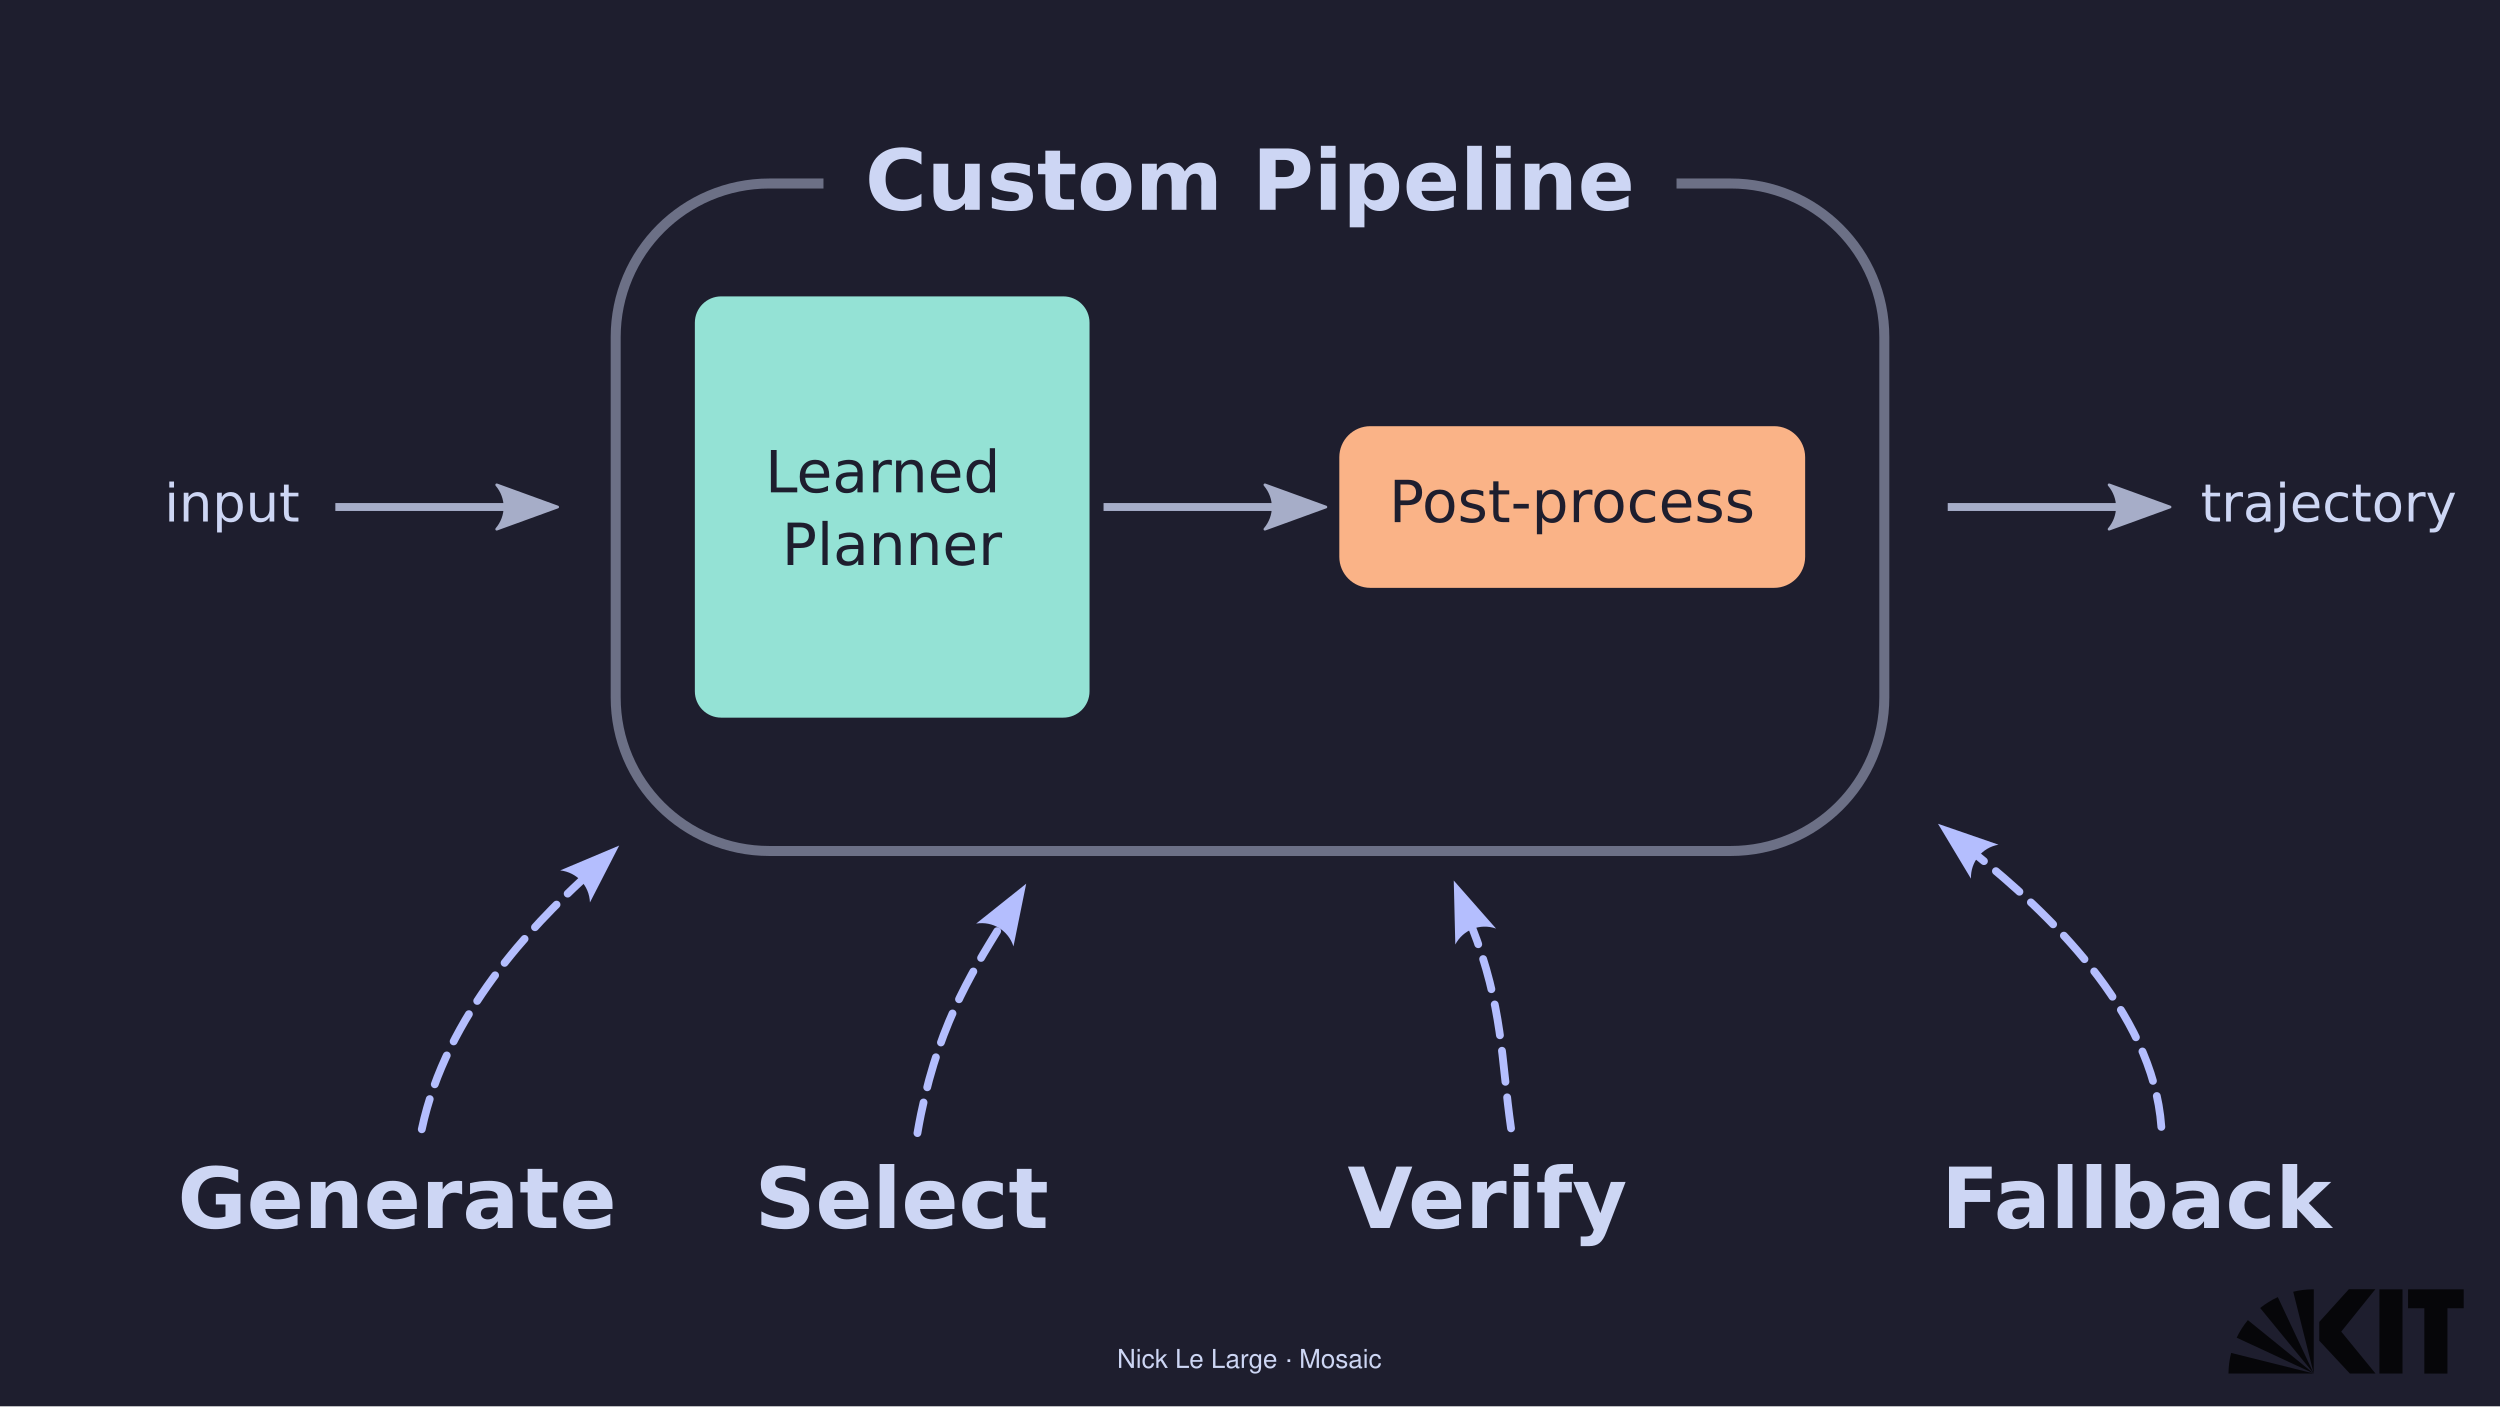
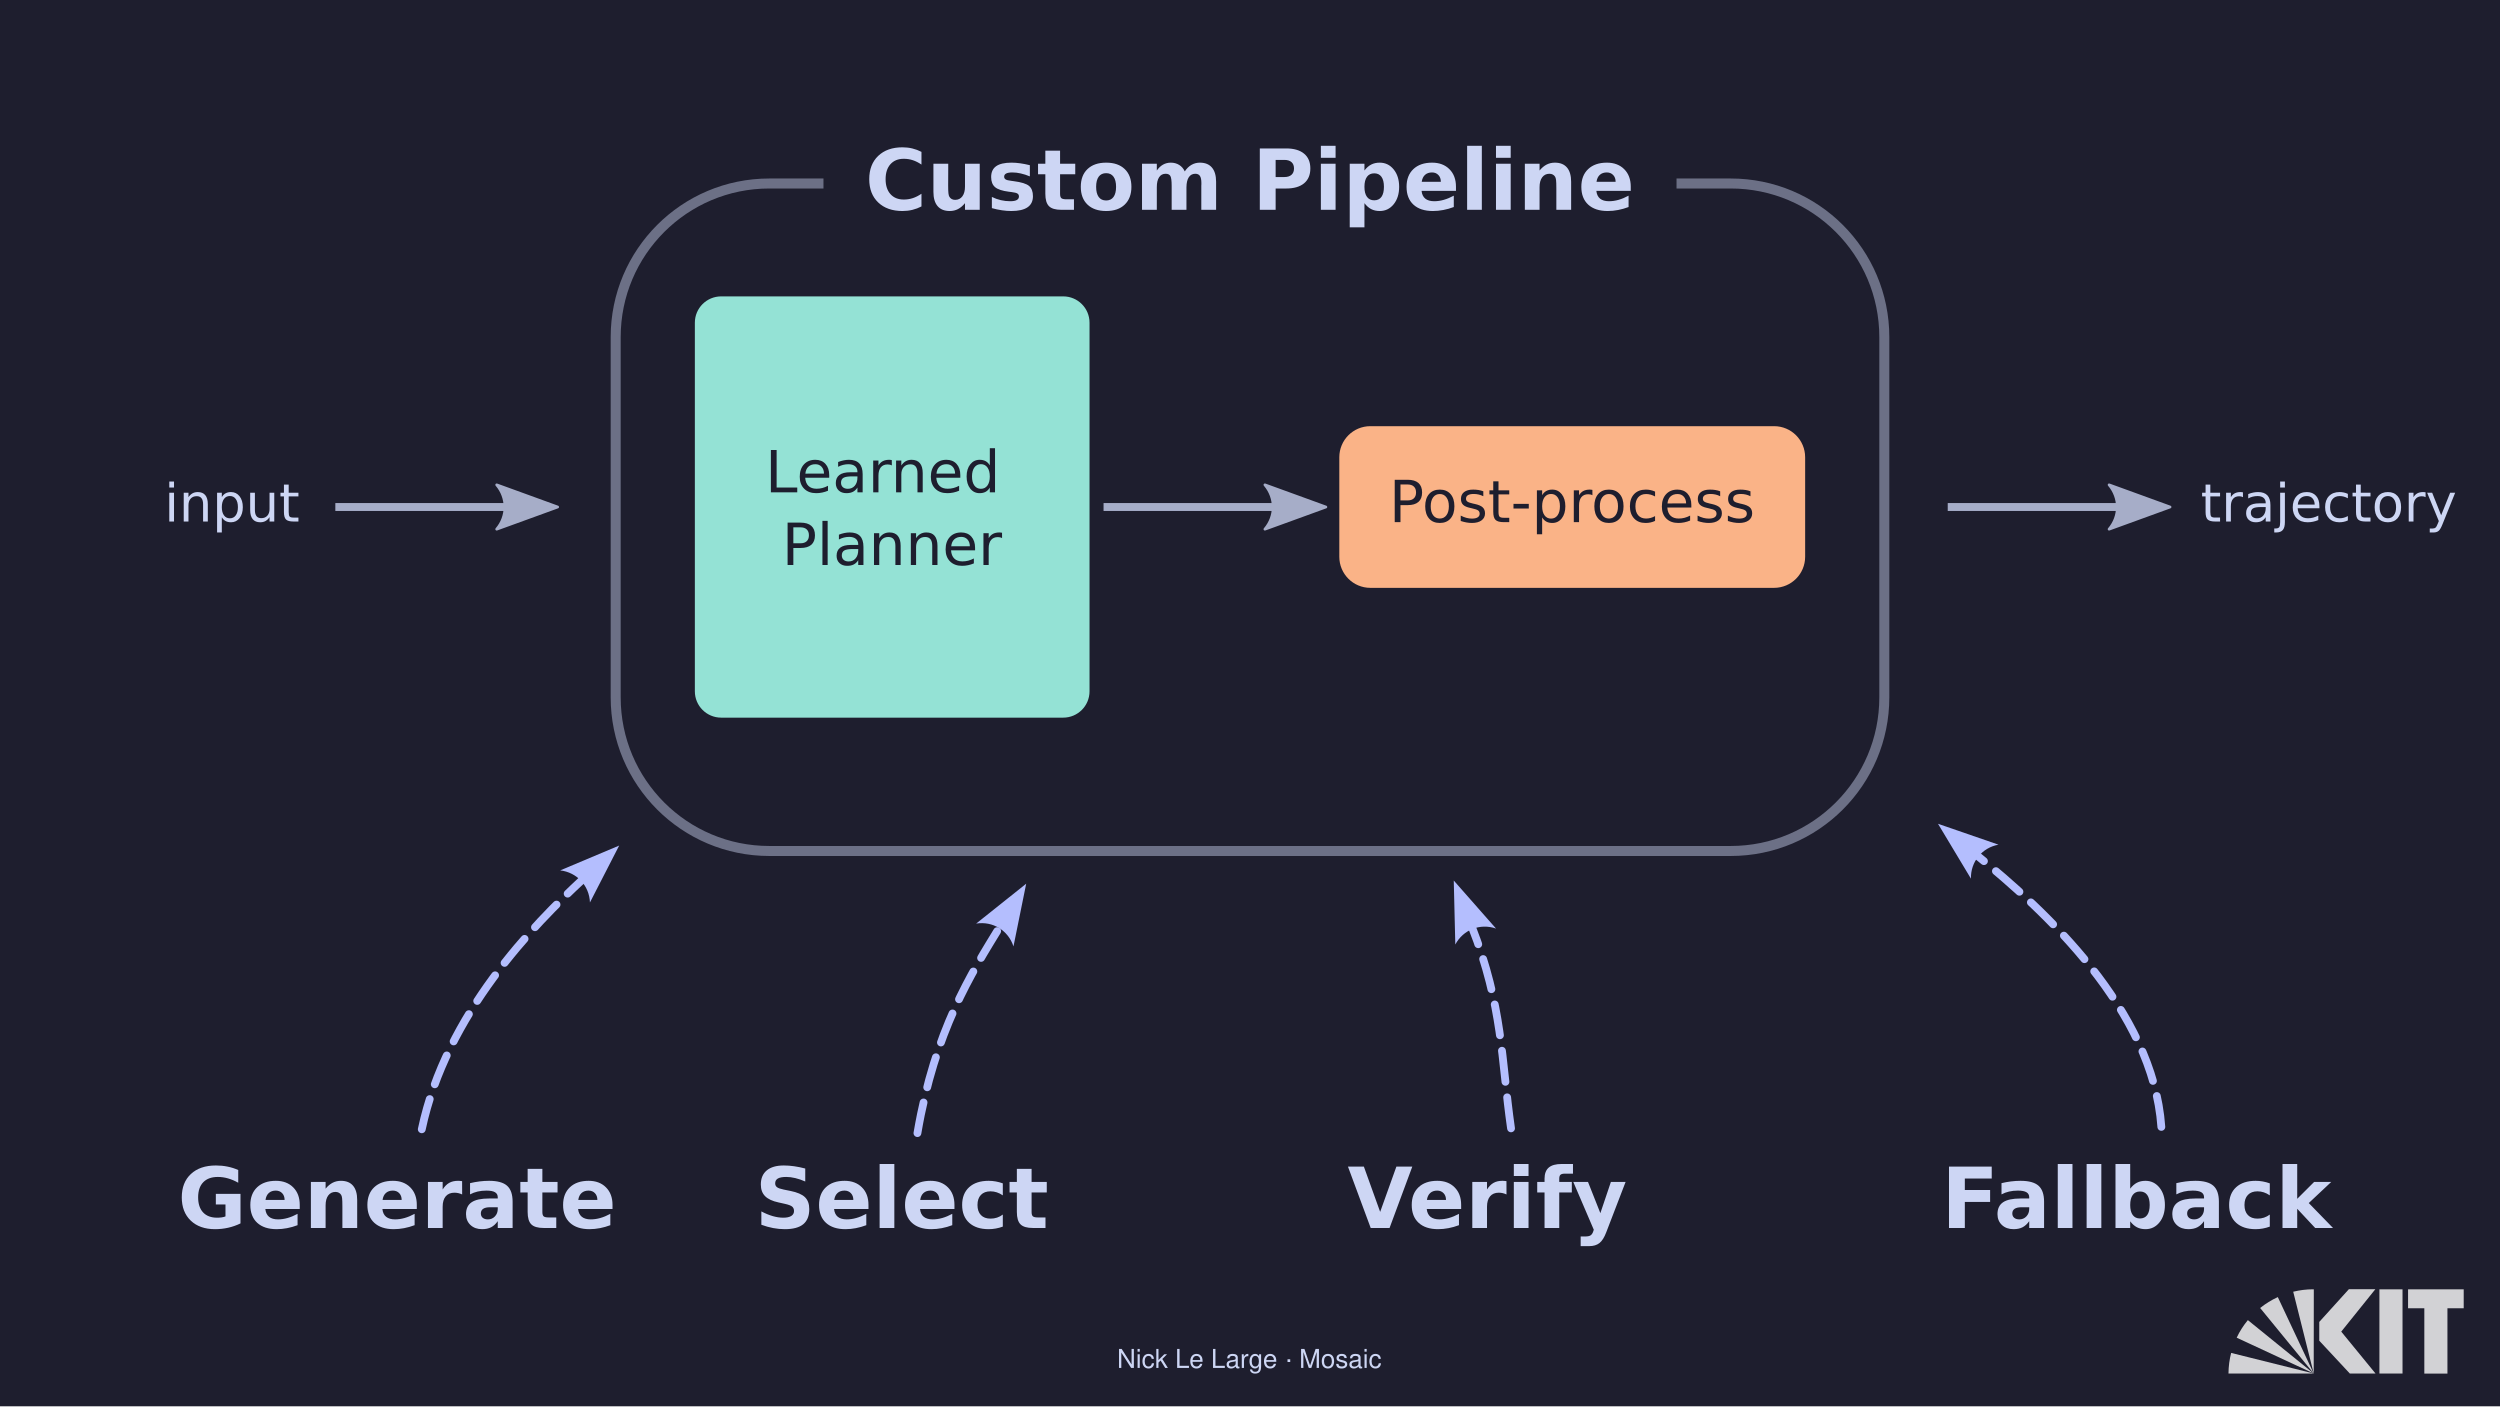
<svg xmlns="http://www.w3.org/2000/svg" xmlns:ns1="urn:inkflow" ns1:parent="base" viewBox="0 0 1920 1080" width="1920" height="1080" font-family="DejaVu Sans" version="2.0" id="svg12" standalone="no">
-   <g ns1:layout-src="base" ns1:layout-hash="9f3ce155" id="g1">
-     <defs id="defs1" />
+   <g ns1:layout-src="base" ns1:layout-hash="16e203b8">
+     <defs />
    <g id="g5">
      <rect width="1920" height="1080" id="rect1" class="inkflow-fill-bg" />
-       <g class="kit-logo-mark" opacity="0.8" transform="translate(1709.592,985.4718) scale(0.1854084)" id="kit-logo">
+       <g class="kit-logo-mark" fill="#ffffff" opacity="0.8" transform="translate(1709.592,985.4718) scale(0.1854084)" id="kit-logo">
        <path d="m984.51,25.416-230.514,0,0,78.511,67.398,0,0,270.666,95.719,0,0-270.666,67.397,0,0-78.511zm-253.458,348.819h-95.719v-348.819h95.719v348.819zm-111.852,0-106.474,0-126.55-135.871,0-77.794,122.606-135.513,109.701,0-141.248,175.665,141.965,173.513z" fill-rule="evenodd" id="path1" />
        <path d="M90.416,153.041c-18.284,22.227-34.057,46.605-46.247,72.775l319.064,148.418-272.817-221.193z" fill-rule="evenodd" id="path2" />
        <path d="M363.233,374.235,214.456,57.681c-26.529,12.189-50.907,27.246-73.134,45.171l221.91,271.383z" fill-rule="evenodd" id="path3" />
        <path d="m363.233,374.235,0.358-348.819h-2.868c-28.322,0-55.926,3.585-82.455,10.038l84.964,338.781z" fill-rule="evenodd" id="path4" />
        <path d="M21.226,288.912c-7.17,27.246-10.755,55.926-11.113,85.322h353.121l-342.007-85.322z" fill-rule="evenodd" id="path5" />
      </g>
      <text xml:space="preserve" x="857.89" y="1050.565" id="text1" style="font-style: normal; font-variant: normal; font-weight: normal; font-stretch: normal; font-size: 20px; line-height: 1.25; font-family: 'Nimbus Sans', Helvetica, Arial-Unicode, Arial, Sans-serif; -inkscape-font-specification: 'Nimbus Sans, Helvetica, Arial-Unicode, Arial, Sans-serif'; direction: ltr" class="inkflow-fill-text inkflow-fill-code-text">
        <tspan id="tspan1" x="857.89" y="1050.565">Nick Le Large · Mosaic</tspan>
      </text>
    </g>
  </g>
  <defs id="defs2">
    <marker id="tip" viewBox="0 0 12 12" refX="10" refY="6" markerWidth="7" markerHeight="7" orient="auto-start-reverse">
      <path d="M 0 1 L 11 6 L 0 11 z" id="path6" class="inkflow-fill-text-muted" />
    </marker>
    <marker style="overflow:visible" id="ConcaveTriangle-9" refX="0" refY="0" orient="auto-start-reverse" markerWidth="1" markerHeight="1" viewBox="0 0 1 1" preserveAspectRatio="xMidYMid">
      <path transform="scale(0.7)" d="M -2,-4 9,0 -2,4 c 2,-2.33 2,-5.66 0,-8 z" style="fill:context-stroke;fill-rule:evenodd;stroke:context-stroke;stroke-width:0.5;stroke-linecap:round;stroke-linejoin:round" id="path7-0" />
    </marker>
    <marker id="ConcaveTriangle-1" style="overflow:visible" refX="0" refY="0" orient="auto-start-reverse" markerWidth="1" markerHeight="1" viewBox="0 0 1 1" preserveAspectRatio="xMidYMid">
      <path d="M -2,-4 9,0 -2,4 c 2,-2.33 2,-5.66 0,-8 z" style="fill:context-stroke;fill-rule:evenodd;stroke:none" transform="scale(0.7)" id="path1-5" />
    </marker>
    <marker style="overflow:visible" id="ConcaveTriangle" refX="0" refY="0" orient="auto-start-reverse" markerWidth="1" markerHeight="1" viewBox="0 0 1 1" preserveAspectRatio="xMidYMid">
      <path transform="scale(0.7)" d="M -2,-4 9,0 -2,4 c 2,-2.33 2,-5.66 0,-8 z" style="fill:context-stroke;fill-rule:evenodd;stroke:context-stroke;stroke-width:0.5;stroke-linecap:round;stroke-linejoin:round" id="path7" />
    </marker>
    <style id="inkflow-preview">.inkflow-fill-bg { fill: #1e1e2e; }
.inkflow-stroke-bg { stroke: #1e1e2e; }
.inkflow-fill-surface { fill: #313244; }
.inkflow-stroke-surface { stroke: #313244; }
.inkflow-fill-border { fill: #585b70; }
.inkflow-stroke-border { stroke: #585b70; }
.inkflow-fill-text { fill: #cdd6f4; }
.inkflow-stroke-text { stroke: #cdd6f4; }
.inkflow-fill-text-muted { fill: #a6adc8; }
.inkflow-stroke-text-muted { stroke: #a6adc8; }
.inkflow-fill-accent { fill: #cba6f7; }
.inkflow-stroke-accent { stroke: #cba6f7; }
.inkflow-fill-accent-fg { fill: #11111b; }
.inkflow-stroke-accent-fg { stroke: #11111b; }
.inkflow-fill-code-bg { fill: #181825; }
.inkflow-stroke-code-bg { stroke: #181825; }
.inkflow-fill-code-text { fill: #cdd6f4; }
.inkflow-stroke-code-text { stroke: #cdd6f4; }
.inkflow-fill-red { fill: #f38ba8; }
.inkflow-stroke-red { stroke: #f38ba8; }
.inkflow-fill-orange { fill: #fab387; }
.inkflow-stroke-orange { stroke: #fab387; }
.inkflow-fill-yellow { fill: #f9e2af; }
.inkflow-stroke-yellow { stroke: #f9e2af; }
.inkflow-fill-green { fill: #a6e3a1; }
.inkflow-stroke-green { stroke: #a6e3a1; }
.inkflow-fill-teal { fill: #94e2d5; }
.inkflow-stroke-teal { stroke: #94e2d5; }
.inkflow-fill-blue { fill: #89b4fa; }
.inkflow-stroke-blue { stroke: #89b4fa; }
.inkflow-fill-purple { fill: #cba6f7; }
.inkflow-stroke-purple { stroke: #cba6f7; }
.inkflow-fill-pink { fill: #f5c2e7; }
.inkflow-stroke-pink { stroke: #f5c2e7; }
.inkflow-fill-grey { fill: #6c7086; }
.inkflow-stroke-grey { stroke: #6c7086; }</style>
  </defs>
  <g id="main">
    <g id="g8">
      <path d="M 257.538,389.385 H 389.979" stroke-width="7.561" marker-end="url(#tip)" id="a-input" style="stroke-width:6.077;stroke-dasharray:none;marker-end:url(#ConcaveTriangle-9)" class="inkflow-stroke-text-muted" />
      <text x="126.204" y="400.534" font-size="40.413px" id="input" style="stroke-width:1.263" class="inkflow-fill-text-muted inkflow-fill-text inkflow-fill-code-text">input</text>
    </g>
    <g id="pipeline" transform="matrix(0.7185111,0,0,0.7185111,236.5122,1.388663)">
      <g id="learned" transform="translate(-579.7631,200)">
        <rect x="993.309" y="114.864" width="421.861" height="450.273" rx="28.124" id="rect2" style="stroke-width:2.568" class="inkflow-fill-teal" />
        <text x="1204.012" y="324.33" font-size="62.133px" text-anchor="middle" id="text10" style="stroke-width:2.219" class="inkflow-fill-bg">
          <tspan id="tspan9" x="1204.012" y="324.33" style="stroke-width:2.219">Learned</tspan>
          <tspan id="tspan10" x="1204.012" y="401.996" style="stroke-width:2.219">Planner</tspan>
        </text>
      </g>
      <g id="post-process" transform="translate(90.98397,200)">
        <g id="g18" transform="translate(56.12205)">
          <rect x="955.279" y="253.589" width="497.921" height="172.821" rx="33.195" id="rect16" style="stroke: none; stroke-width: 1.729" class="inkflow-fill-orange" />
          <text x="1204.012" y="356.185" font-size="62.133px" text-anchor="middle" id="text17" style="stroke-width:2.219" class="inkflow-fill-bg">
            <tspan id="tspan17" x="1204.012" y="356.185" style="stroke-width:2.219">Post-process</tspan>
          </text>
        </g>
        <path d="m 759.406,340 h 184.326" stroke-width="7.561" marker-end="url(#tip)" id="a-post-process" style="stroke-width:8.458;stroke-dasharray:none;marker-end:url(#ConcaveTriangle-9)" class="inkflow-stroke-text-muted" />
      </g>
    </g>
    <g id="frame" transform="translate(-18.77236)">
      <rect style="fill:none;fill-opacity:1;stroke-width:7.683;stroke-dasharray:none" id="rect3" width="974.311" height="512.626" x="491.617" y="140.928" ry="117.97" class="inkflow-stroke-grey" />
      <rect style="fill-opacity:1;stroke:none;stroke-width:10.705" id="rect5" width="655.146" height="72.426" x="651.199" y="107.083" class="inkflow-fill-bg" />
      <text xml:space="preserve" x="683.133" y="161.137" id="text5" style="font-weight:bold;font-size:64.67px;line-height:1.25;font-family:'DejaVu Sans';-inkscape-font-specification:'DejaVu Sans, Bold';direction:ltr;fill-opacity:1;stroke:none" class="inkflow-fill-text inkflow-fill-code-text">
        <tspan id="tspan4" x="683.133" y="161.137">Custom Pipeline</tspan>
      </text>
    </g>
    <g id="g-trajectory" transform="matrix(0.7185111,0,0,0.7185111,495.6697,1.388663)">
      <text x="1662.414" y="555.517" font-size="56.245px" id="trajectory" style="stroke-width:1.758" class="inkflow-fill-text-muted inkflow-fill-text inkflow-fill-code-text">trajectory</text>
      <path d="m 1392.027,540 h 184.326" stroke-width="7.561" marker-end="url(#tip)" id="a-trajectory" style="stroke-width:8.458;stroke-dasharray:none;marker-end:url(#ConcaveTriangle-9)" class="inkflow-stroke-text-muted" />
    </g>
    <g id="g-generate">
      <path d="M 323.923,867.293 C 342.66,778.537 410.305,709.839 447.815,675.075" style="fill:none;stroke:#b4befe;stroke-width:6;stroke-linecap:round;stroke-linejoin:round;stroke-dasharray:24, 12;marker-end:url(#ConcaveTriangle-1)" id="a-generate" />
      <text xml:space="preserve" x="136.387" y="943.083" id="generate" style="font-weight:bold;font-size:64.67px;line-height:1.25;font-family:'DejaVu Sans';-inkscape-font-specification:'DejaVu Sans, Bold';font-variant-ligatures:none;direction:ltr;stroke-width:0.85">
        <tspan id="tspan6" x="136.387" y="943.083" style="stroke-width: 0.85" class="inkflow-fill-text inkflow-fill-code-text">Generate</tspan>
      </text>
    </g>
    <g id="g-select" transform="translate(443.2912)">
      <path d="M 261.302,870.23 C 274.782,791.259 302.392,748.059 325.108,710.918" style="fill:none;stroke:#b4befe;stroke-width:6;stroke-linecap:round;stroke-linejoin:round;stroke-dasharray:24, 12;marker-end:url(#ConcaveTriangle-1)" id="a-select" />
      <text xml:space="preserve" x="136.387" y="943.083" id="select" style="font-weight:bold;font-size:64.67px;line-height:1.25;font-family:'DejaVu Sans';-inkscape-font-specification:'DejaVu Sans, Bold';font-variant-ligatures:none;direction:ltr;stroke-width:0.85">
        <tspan id="tspan5" x="136.387" y="943.083" style="stroke-width: 0.85" class="inkflow-fill-text inkflow-fill-code-text">Select</tspan>
      </text>
    </g>
    <g id="g-verify" transform="translate(898.5288,-9.705046)">
      <path d="M 261.942,876.278 C 254.342,823.117 255.837,782.782 231.728,721.147" style="fill:none;stroke:#b4befe;stroke-width:6;stroke-linecap:round;stroke-linejoin:round;stroke-dasharray:24, 12;marker-end:url(#ConcaveTriangle-1)" id="a-verify" />
      <text xml:space="preserve" x="136.387" y="952.788" id="verify" style="font-weight:bold;font-size:64.67px;line-height:1.25;font-family:'DejaVu Sans';-inkscape-font-specification:'DejaVu Sans, Bold';font-variant-ligatures:none;direction:ltr;stroke-width:0.85">
        <tspan id="tspan7" x="136.387" y="952.788" style="stroke-width: 0.85" class="inkflow-fill-text inkflow-fill-code-text">Verify</tspan>
      </text>
    </g>
    <g id="g-fallback" transform="translate(1354.509,-1.48748)">
      <path d="M 305.404,866.951 C 299.092,776.895 215.638,700.445 163.232,657.956" style="fill:none;stroke:#b4befe;stroke-width:6;stroke-linecap:round;stroke-linejoin:round;stroke-dasharray:24, 12;marker-end:url(#ConcaveTriangle-1)" id="a-fallback" />
      <text xml:space="preserve" x="136.387" y="944.571" id="fallback" style="font-weight:bold;font-size:64.67px;line-height:1.25;font-family:'DejaVu Sans';-inkscape-font-specification:'DejaVu Sans, Bold';font-variant-ligatures:none;direction:ltr;stroke-width:0.85">
        <tspan id="tspan8" x="136.387" y="944.571" style="stroke-width: 0.85" class="inkflow-fill-text inkflow-fill-code-text">Fallback</tspan>
      </text>
    </g>
  </g>
</svg>
